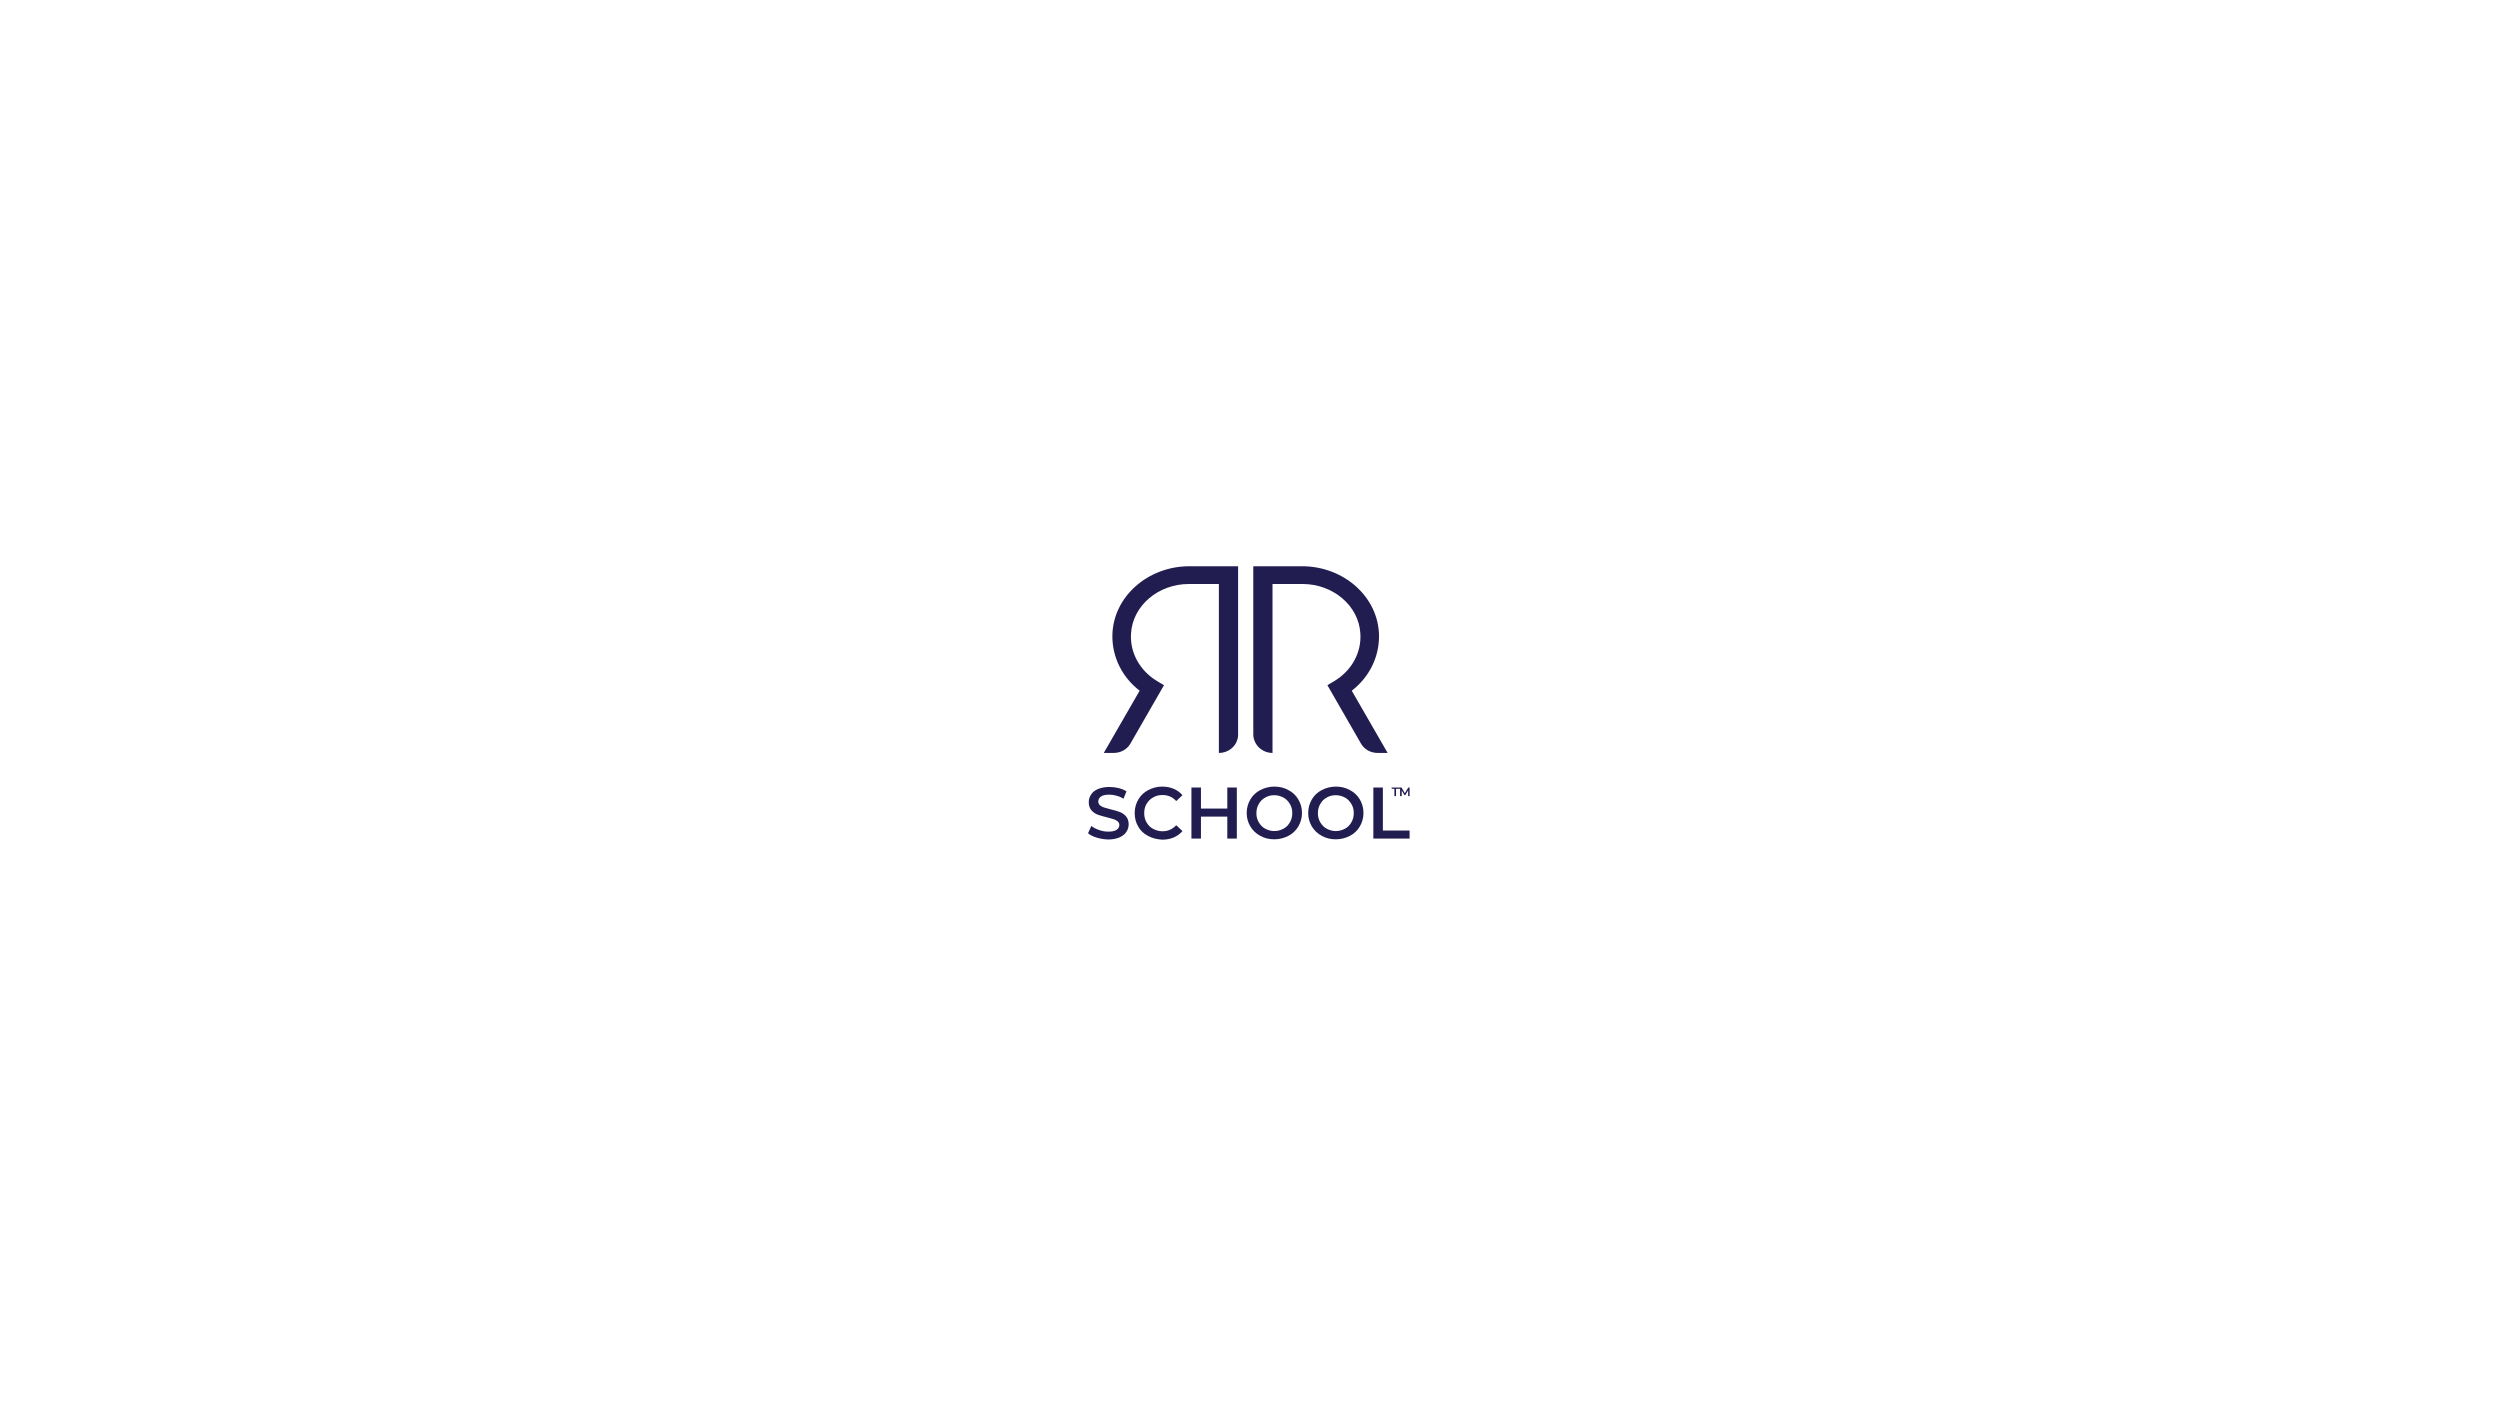
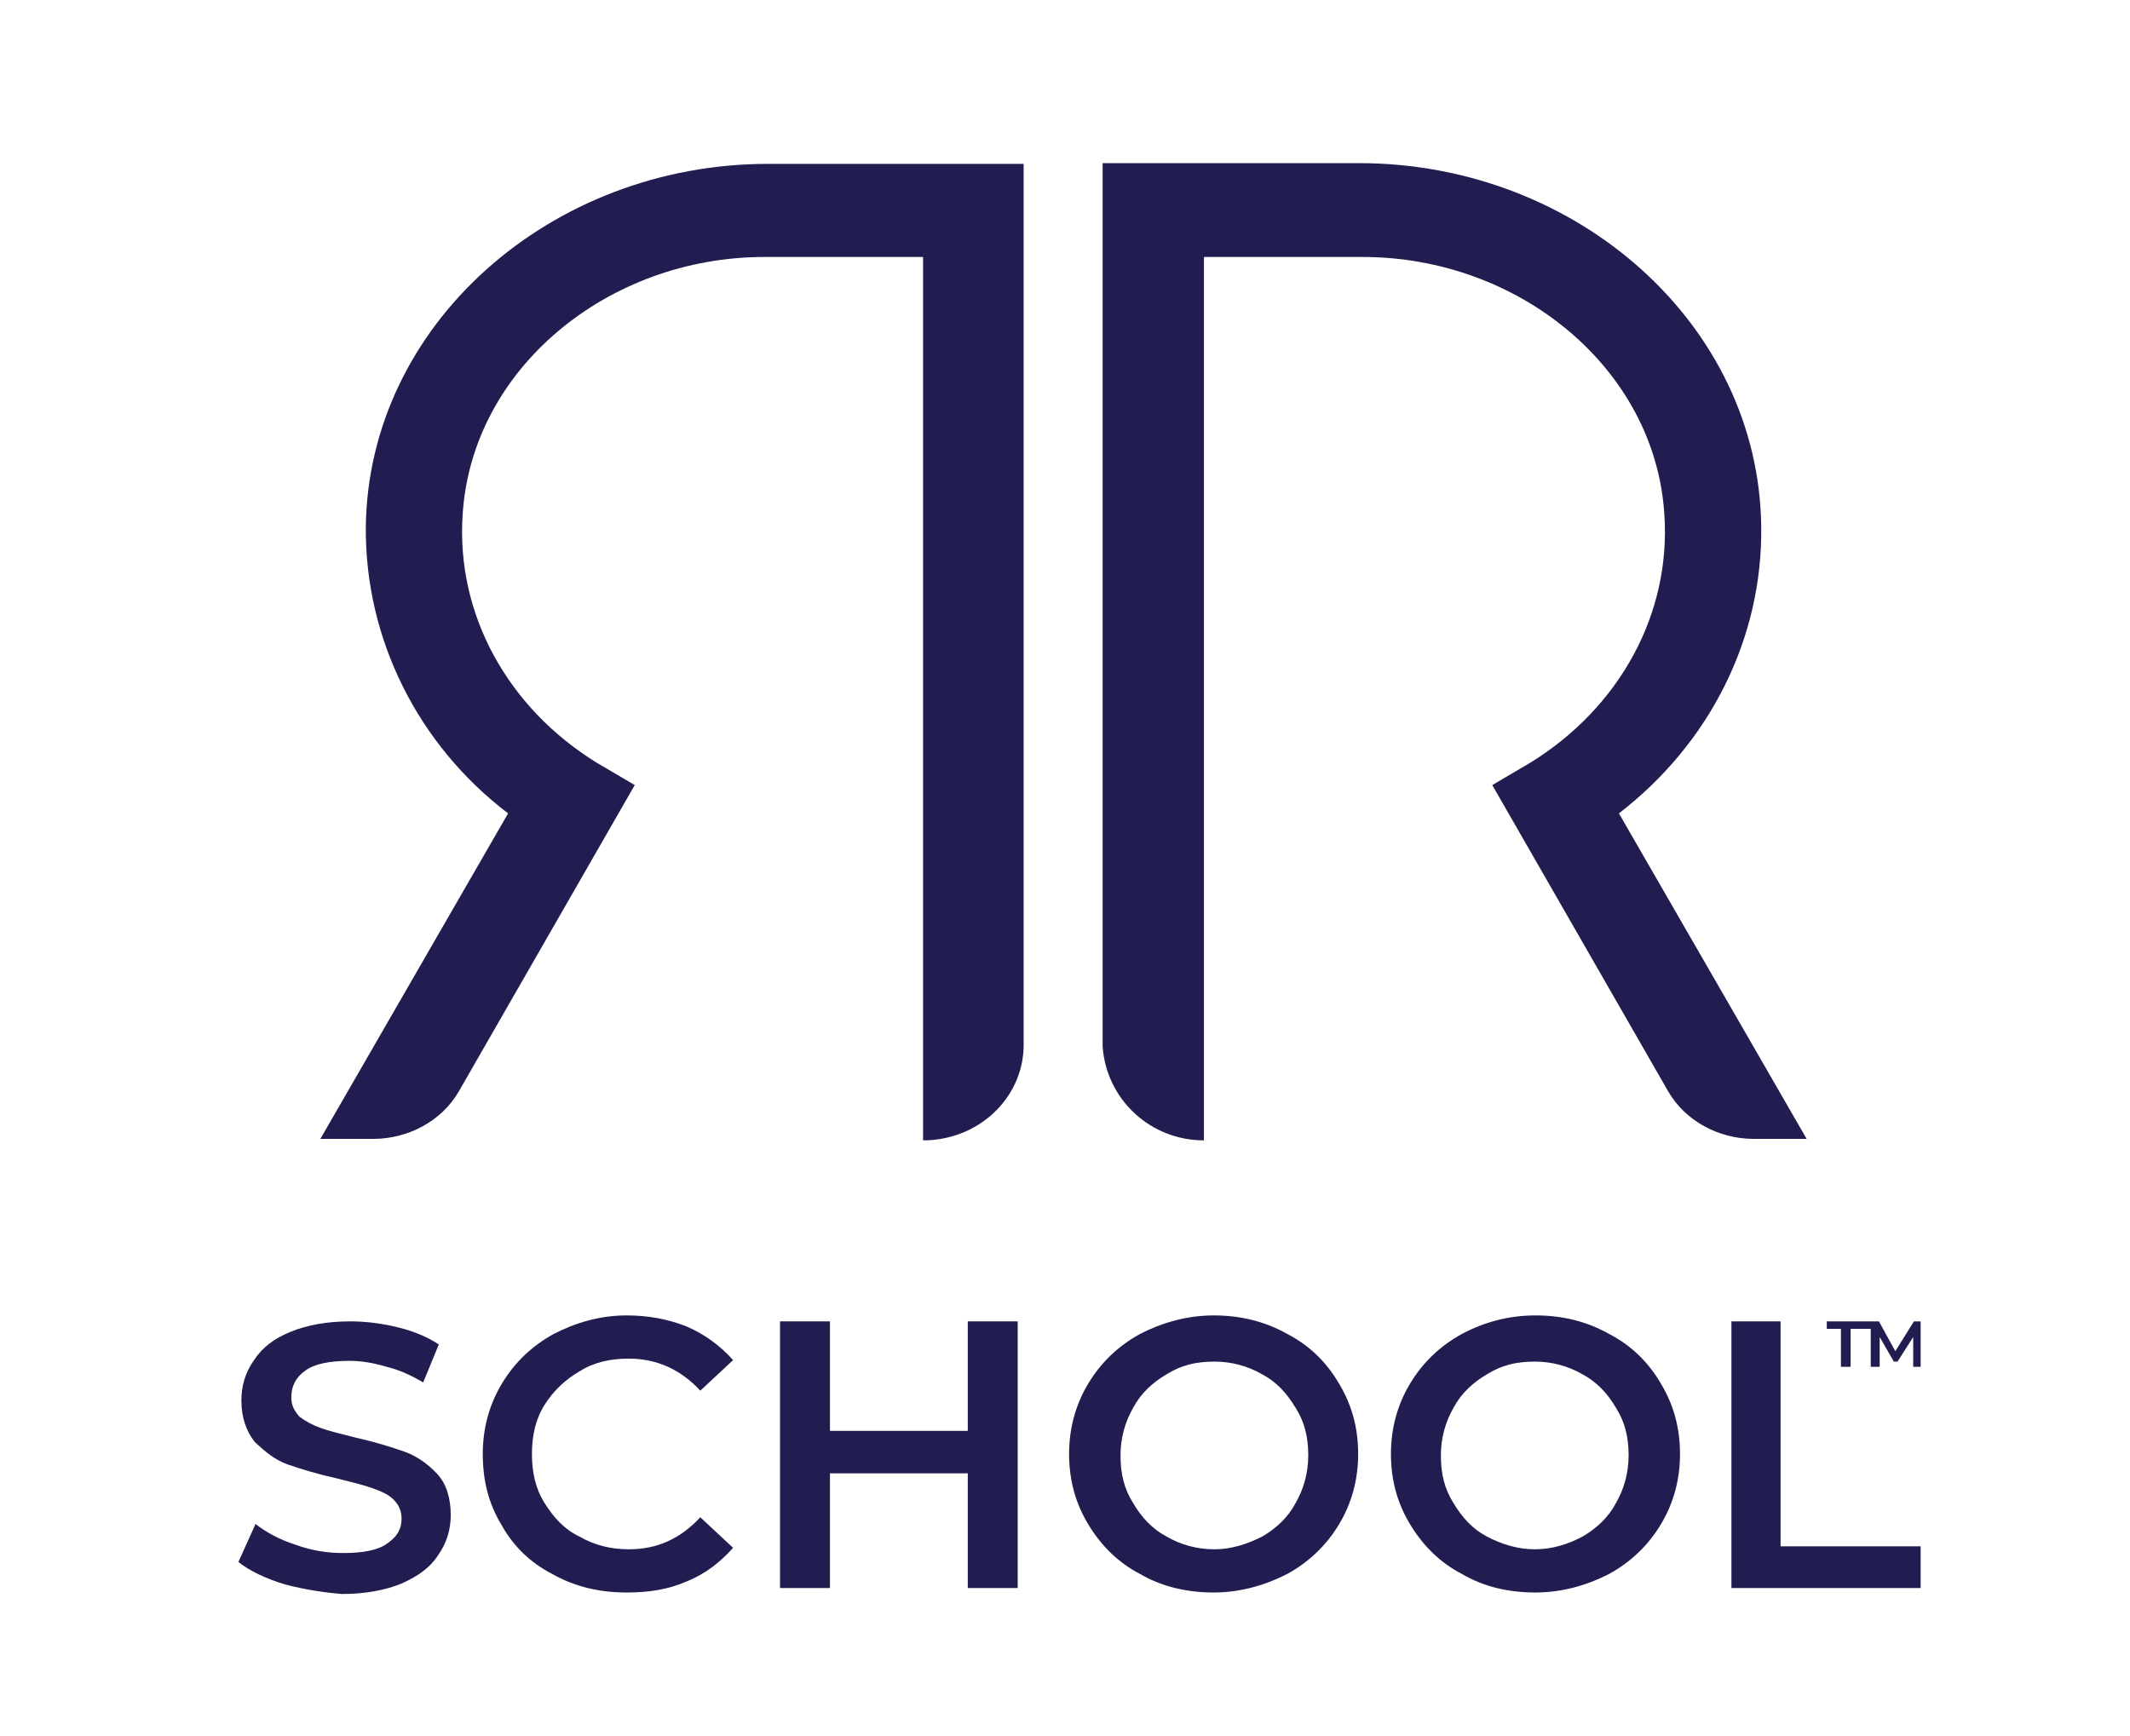
- <svg xmlns="http://www.w3.org/2000/svg" version="1.1" id="Calque_1" x="0px" y="0px" viewBox="0 0 1366 768" style="enable-background:new 0 0 1366 768;" xml:space="preserve">
+ <svg xmlns="http://www.w3.org/2000/svg" version="1.1" id="Calque_1" x="0px" y="0px" viewBox="0 0 285.9 233" style="enable-background:new 0 0 285.9 233;" xml:space="preserve">
  <style type="text/css">
	.st0{fill:#221D51;}
</style>
  <g>
    <g>
-       <path class="st0" d="M666,411.4v-92.3l-16.5,0c-16.4,0-30.6,11.7-31.5,27c-0.7,10.4,4.7,20.2,14,25.9l4,2.4l-18.4,32    c-1.8,3.1-5.3,5-9,5h-5.5l19.6-34c-9.5-7.3-15-18.3-14.9-30c0.2-21.2,19.3-38,42-38h26.7v92.3C676.3,407.1,671.7,411.4,666,411.4    L666,411.4z" />
-       <path class="st0" d="M695.3,411.4v-92.3l16.5,0c16.4,0,30.6,11.7,31.5,27c0.7,10.4-4.7,20.2-14,25.9l-4,2.4l18.4,32    c1.8,3.1,5.3,5,9,5h5.5l-19.6-34c9.5-7.3,15-18.3,14.9-30c-0.2-21.2-19.3-38-42-38h-26.7v92.3    C685.1,407.1,689.7,411.4,695.3,411.4L695.3,411.4z" />
+       <path class="st0" d="M123.9,153.1V34.5h-21.3c-21,0-39.3,15-40.5,34.6c-0.9,13.3,6,25.9,18,33.3l5.1,3l-23.6,41.1    c-2.3,4-6.8,6.4-11.5,6.4h-7.1l25.2-43.7C56.1,100,49,85.8,49.1,70.8c0.3-27.2,24.8-48.8,54-48.8h34.3v118.6    C137.2,147.6,131.2,153.1,123.9,153.1L123.9,153.1z" />
+       <path class="st0" d="M161.6,153.1V34.5h21.3c21,0,39.3,15,40.5,34.6c0.9,13.3-6,25.9-18,33.3l-5.1,3l23.6,41.1    c2.3,4,6.8,6.4,11.5,6.4h7.1l-25.2-43.7c12.2-9.4,19.3-23.5,19.1-38.5c-0.3-27.2-24.8-48.8-54-48.8h-34.4v118.6    C148.5,147.6,154.4,153.1,161.6,153.1L161.6,153.1z" />
    </g>
    <g>
      <g>
-         <path class="st0" d="M599.3,457.7c-2-0.6-3.6-1.4-4.8-2.4l1.8-4c1.1,0.9,2.5,1.6,4.2,2.2c1.7,0.6,3.3,0.9,5,0.9     c2.1,0,3.6-0.3,4.6-1c1-0.7,1.5-1.5,1.5-2.6c0-0.8-0.3-1.5-0.9-2c-0.6-0.5-1.3-0.9-2.2-1.2c-0.9-0.3-2.1-0.6-3.6-1     c-2.1-0.5-3.9-1-5.2-1.5c-1.3-0.5-2.4-1.3-3.4-2.4c-0.9-1.1-1.4-2.5-1.4-4.4c0-1.5,0.4-2.9,1.3-4.2c0.8-1.3,2.1-2.3,3.8-3     c1.7-0.7,3.8-1.1,6.2-1.1c1.7,0,3.4,0.2,5,0.6c1.6,0.4,3.1,1,4.3,1.8l-1.6,4c-1.2-0.7-2.5-1.3-3.8-1.6c-1.3-0.4-2.6-0.6-3.9-0.6     c-2,0-3.6,0.3-4.6,1c-1,0.7-1.5,1.6-1.5,2.8c0,0.8,0.3,1.4,0.9,2c0.6,0.5,1.3,0.9,2.2,1.2c0.9,0.3,2.1,0.6,3.6,1     c2.1,0.5,3.8,1,5.1,1.5c1.3,0.5,2.5,1.3,3.4,2.4c0.9,1.1,1.4,2.5,1.4,4.3c0,1.5-0.4,2.9-1.3,4.2c-0.8,1.3-2.1,2.2-3.8,3     c-1.7,0.7-3.8,1.1-6.2,1.1C603.4,458.6,601.3,458.3,599.3,457.7z" />
-         <path class="st0" d="M627.2,456.7c-2.3-1.2-4.1-2.9-5.3-5.1c-1.3-2.2-1.9-4.6-1.9-7.4c0-2.7,0.7-5.2,2-7.4     c1.3-2.2,3.1-3.9,5.4-5.1c2.3-1.2,4.8-1.9,7.6-1.9c2.3,0,4.4,0.4,6.3,1.2c1.9,0.8,3.5,2,4.8,3.5l-3.4,3.2c-2-2.2-4.5-3.3-7.5-3.3     c-1.9,0-3.6,0.4-5.1,1.3c-1.5,0.8-2.7,2-3.6,3.5c-0.9,1.5-1.3,3.2-1.3,5.1c0,1.9,0.4,3.6,1.3,5.1c0.9,1.5,2,2.7,3.6,3.5     c1.5,0.8,3.2,1.3,5.1,1.3c3,0,5.4-1.1,7.5-3.3l3.4,3.2c-1.3,1.5-2.9,2.7-4.8,3.5c-1.9,0.8-4,1.2-6.3,1.2     C632.1,458.6,629.5,458,627.2,456.7z" />
-         <path class="st0" d="M675.8,430.3v27.9h-5.2v-12h-14.4v12h-5.2v-27.9h5.2v11.5h14.4v-11.5H675.8z" />
-         <path class="st0" d="M688.6,456.7c-2.3-1.2-4.1-3-5.4-5.1c-1.3-2.2-2-4.6-2-7.4c0-2.7,0.7-5.2,2-7.4c1.3-2.2,3.1-3.9,5.4-5.1     c2.3-1.2,4.9-1.9,7.7-1.9c2.8,0,5.4,0.6,7.7,1.9c2.3,1.2,4.1,2.9,5.4,5.1c1.3,2.2,2,4.6,2,7.4c0,2.7-0.7,5.2-2,7.4     c-1.3,2.2-3.1,3.9-5.4,5.1c-2.3,1.2-4.9,1.9-7.7,1.9C693.5,458.6,690.9,458,688.6,456.7z M701.3,452.8c1.5-0.8,2.7-2,3.5-3.5     c0.9-1.5,1.3-3.2,1.3-5c0-1.9-0.4-3.5-1.3-5c-0.9-1.5-2-2.7-3.5-3.5c-1.5-0.8-3.2-1.3-5-1.3c-1.9,0-3.5,0.4-5,1.3     c-1.5,0.8-2.7,2-3.5,3.5c-0.9,1.5-1.3,3.2-1.3,5c0,1.9,0.4,3.5,1.3,5c0.9,1.5,2,2.7,3.5,3.5c1.5,0.8,3.2,1.3,5,1.3     C698.2,454.1,699.8,453.6,701.3,452.8z" />
-         <path class="st0" d="M722.2,456.7c-2.3-1.2-4.1-3-5.4-5.1c-1.3-2.2-2-4.6-2-7.4c0-2.7,0.7-5.2,2-7.4c1.3-2.2,3.1-3.9,5.4-5.1     c2.3-1.2,4.9-1.9,7.7-1.9s5.4,0.6,7.7,1.9c2.3,1.2,4.1,2.9,5.4,5.1c1.3,2.2,2,4.6,2,7.4c0,2.7-0.7,5.2-2,7.4     c-1.3,2.2-3.1,3.9-5.4,5.1c-2.3,1.2-4.9,1.9-7.7,1.9S724.5,458,722.2,456.7z M734.9,452.8c1.5-0.8,2.7-2,3.5-3.5     c0.9-1.5,1.3-3.2,1.3-5c0-1.9-0.4-3.5-1.3-5c-0.9-1.5-2-2.7-3.5-3.5c-1.5-0.8-3.2-1.3-5-1.3c-1.9,0-3.5,0.4-5,1.3     c-1.5,0.8-2.7,2-3.5,3.5c-0.9,1.5-1.3,3.2-1.3,5c0,1.9,0.4,3.5,1.3,5c0.9,1.5,2,2.7,3.5,3.5c1.5,0.8,3.2,1.3,5,1.3     C731.7,454.1,733.4,453.6,734.9,452.8z" />
-         <path class="st0" d="M750.4,430.3h5.2v23.5h14.6v4.4h-19.8V430.3z" />
+         <path class="st0" d="M38.2,212.7c-2.6-0.8-4.7-1.8-6.2-3l2.3-5.1c1.4,1.1,3.2,2.1,5.4,2.8c2.2,0.8,4.3,1.1,6.4,1.1     c2.7,0,4.7-0.4,5.9-1.3c1.3-0.9,1.9-1.9,1.9-3.3c0-1.1-0.4-1.9-1.1-2.6s-1.7-1.1-2.8-1.5c-1.1-0.4-2.7-0.8-4.7-1.3     c-2.7-0.6-5-1.3-6.7-1.9c-1.7-0.6-3-1.7-4.4-3c-1.1-1.4-1.8-3.2-1.8-5.6c0-1.9,0.5-3.7,1.7-5.4c1.1-1.7,2.7-2.9,4.9-3.8     c2.2-0.9,4.9-1.4,8-1.4c2.2,0,4.4,0.3,6.4,0.8c2.1,0.5,4,1.3,5.5,2.3l-2.1,5.1c-1.5-0.9-3.2-1.7-4.9-2.1c-1.7-0.5-3.3-0.8-5-0.8     c-2.6,0-4.7,0.4-5.9,1.3c-1.3,0.9-1.9,2.1-1.9,3.6c0,1.1,0.4,1.8,1.1,2.6c0.8,0.6,1.7,1.1,2.8,1.5c1.1,0.4,2.7,0.8,4.7,1.3     c2.7,0.6,4.9,1.3,6.6,1.9c1.7,0.6,3.2,1.7,4.4,3c1.2,1.3,1.8,3.2,1.8,5.5c0,1.9-0.5,3.7-1.7,5.4c-1.1,1.7-2.7,2.8-4.9,3.8     c-2.2,0.9-4.9,1.4-8,1.4C43.5,213.8,40.8,213.4,38.2,212.7z" />
+         <path class="st0" d="M74.1,211.3c-2.9-1.5-5.2-3.7-6.8-6.6c-1.7-2.8-2.5-5.9-2.5-9.5c0-3.5,0.9-6.7,2.6-9.5c1.7-2.8,4-5,6.9-6.6     c2.9-1.5,6.2-2.5,9.8-2.5c2.9,0,5.6,0.5,8.1,1.5c2.5,1.1,4.5,2.6,6.2,4.5l-4.4,4.1c-2.6-2.8-5.8-4.3-9.6-4.3     c-2.5,0-4.7,0.5-6.6,1.7c-1.9,1.1-3.5,2.6-4.7,4.5c-1.2,1.9-1.7,4.1-1.7,6.6s0.5,4.7,1.7,6.6s2.6,3.5,4.7,4.5     c1.9,1.1,4.1,1.7,6.6,1.7c3.8,0,6.9-1.4,9.6-4.3l4.4,4.1c-1.7,1.9-3.7,3.5-6.2,4.5c-2.5,1.1-5.1,1.5-8.1,1.5     C80.4,213.8,77.1,213,74.1,211.3z" />
+         <path class="st0" d="M136.6,177.4v35.8h-6.7v-15.4h-18.5v15.4h-6.7v-35.8h6.7v14.7h18.5v-14.7L136.6,177.4L136.6,177.4z" />
+         <path class="st0" d="M153,211.3c-2.9-1.5-5.2-3.8-6.9-6.6c-1.7-2.8-2.6-5.9-2.6-9.5c0-3.5,0.9-6.7,2.6-9.5c1.7-2.8,4-5,6.9-6.6     c2.9-1.5,6.3-2.5,9.9-2.5c3.6,0,6.9,0.8,9.9,2.5c2.9,1.5,5.2,3.7,6.9,6.6c1.7,2.8,2.6,5.9,2.6,9.5c0,3.5-0.9,6.7-2.6,9.5     c-1.7,2.8-4,5-6.9,6.6c-2.9,1.5-6.3,2.5-9.9,2.5S155.9,213,153,211.3z M169.4,206.3c1.9-1.1,3.5-2.6,4.5-4.5     c1.1-1.9,1.7-4.1,1.7-6.4c0-2.5-0.5-4.5-1.7-6.4c-1.2-2-2.6-3.5-4.5-4.5c-1.9-1.1-4.1-1.7-6.4-1.7c-2.5,0-4.5,0.5-6.4,1.7     c-1.9,1.1-3.5,2.6-4.5,4.5c-1.1,1.9-1.7,4.1-1.7,6.4c0,2.5,0.5,4.5,1.7,6.4c1.1,1.9,2.6,3.5,4.5,4.5c1.9,1.1,4.1,1.7,6.4,1.7     C165.3,208,167.4,207.3,169.4,206.3z" />
+         <path class="st0" d="M196.2,211.3c-2.9-1.5-5.2-3.8-6.9-6.6c-1.7-2.8-2.6-5.9-2.6-9.5c0-3.5,0.9-6.7,2.6-9.5c1.7-2.8,4-5,6.9-6.6     c3-1.6,6.3-2.5,9.9-2.5c3.6,0,6.9,0.8,9.9,2.5c2.9,1.5,5.2,3.7,6.9,6.6c1.7,2.8,2.6,5.9,2.6,9.5c0,3.5-0.9,6.7-2.6,9.5     c-1.7,2.8-4,5-6.9,6.6c-2.9,1.5-6.3,2.5-9.9,2.5C202.4,213.8,199.1,213,196.2,211.3z M212.4,206.3c1.9-1.1,3.5-2.6,4.5-4.5     c1.1-1.9,1.7-4.1,1.7-6.4c0-2.5-0.5-4.5-1.7-6.4c-1.1-1.9-2.6-3.5-4.5-4.5c-1.9-1.1-4.1-1.7-6.4-1.7c-2.5,0-4.5,0.5-6.4,1.7     c-1.9,1.1-3.5,2.6-4.5,4.5c-1.1,1.9-1.7,4.1-1.7,6.4c0,2.5,0.5,4.5,1.7,6.4c1.2,2,2.6,3.5,4.5,4.5s4.1,1.7,6.4,1.7     C208.4,208,210.5,207.3,212.4,206.3z" />
+         <path class="st0" d="M232.3,177.4h6.7v30.2h18.8v5.6h-25.4V177.4L232.3,177.4z" />
      </g>
-       <polygon class="st0" points="770.2,430.3 769.5,430.3 767.6,433.4 765.8,430.3 765.2,430.3 765,430.3 760.4,430.3 760.4,431     761.9,431 761.9,435 762.8,435 762.8,431 765,431 765,435 765.9,435 765.9,431.9 767.4,434.5 767.8,434.5 769.4,431.9 769.4,435     770.2,435   " />
+       <polygon class="st0" points="257.8,177.4 256.9,177.4 254.4,181.4 252.2,177.4 251.4,177.4 251.1,177.4 245.2,177.4 245.2,178.4     247.1,178.4 247.1,183.5 248.4,183.5 248.4,178.4 251.1,178.4 251.1,183.5 252.3,183.5 252.3,179.5 254.2,182.8 254.7,182.8     256.8,179.5 256.8,183.5 257.8,183.5   " />
    </g>
  </g>
</svg>
